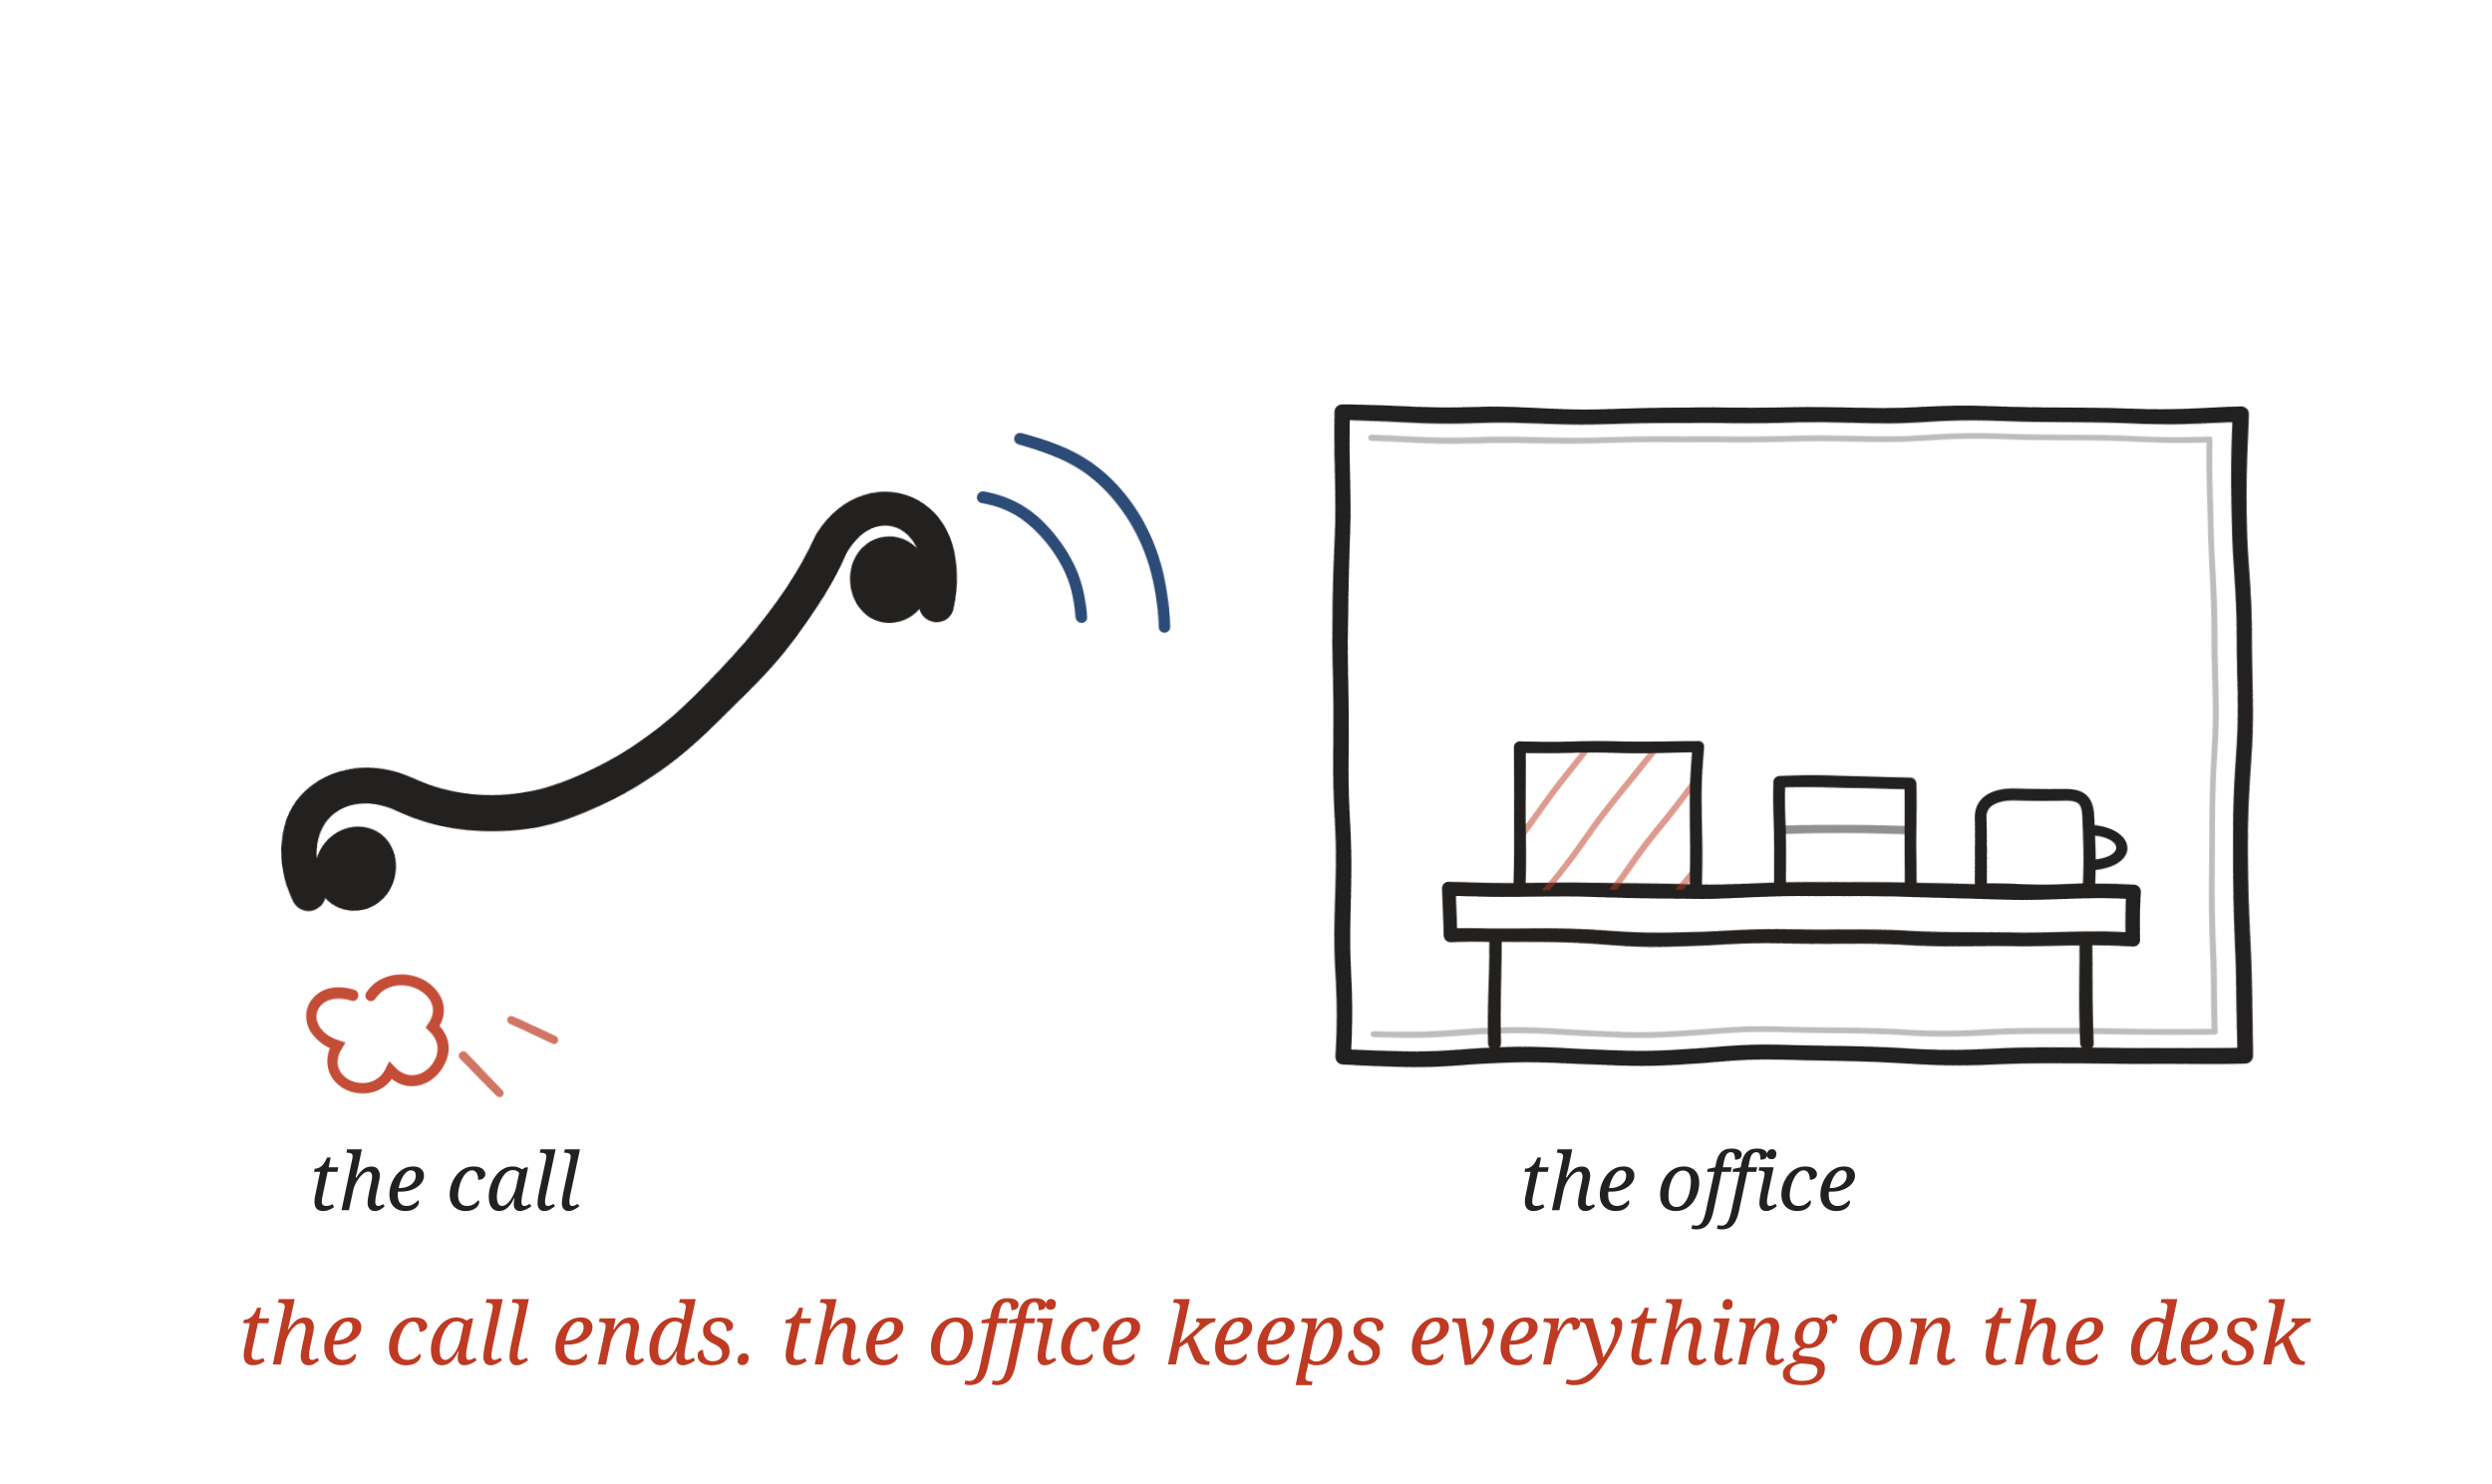
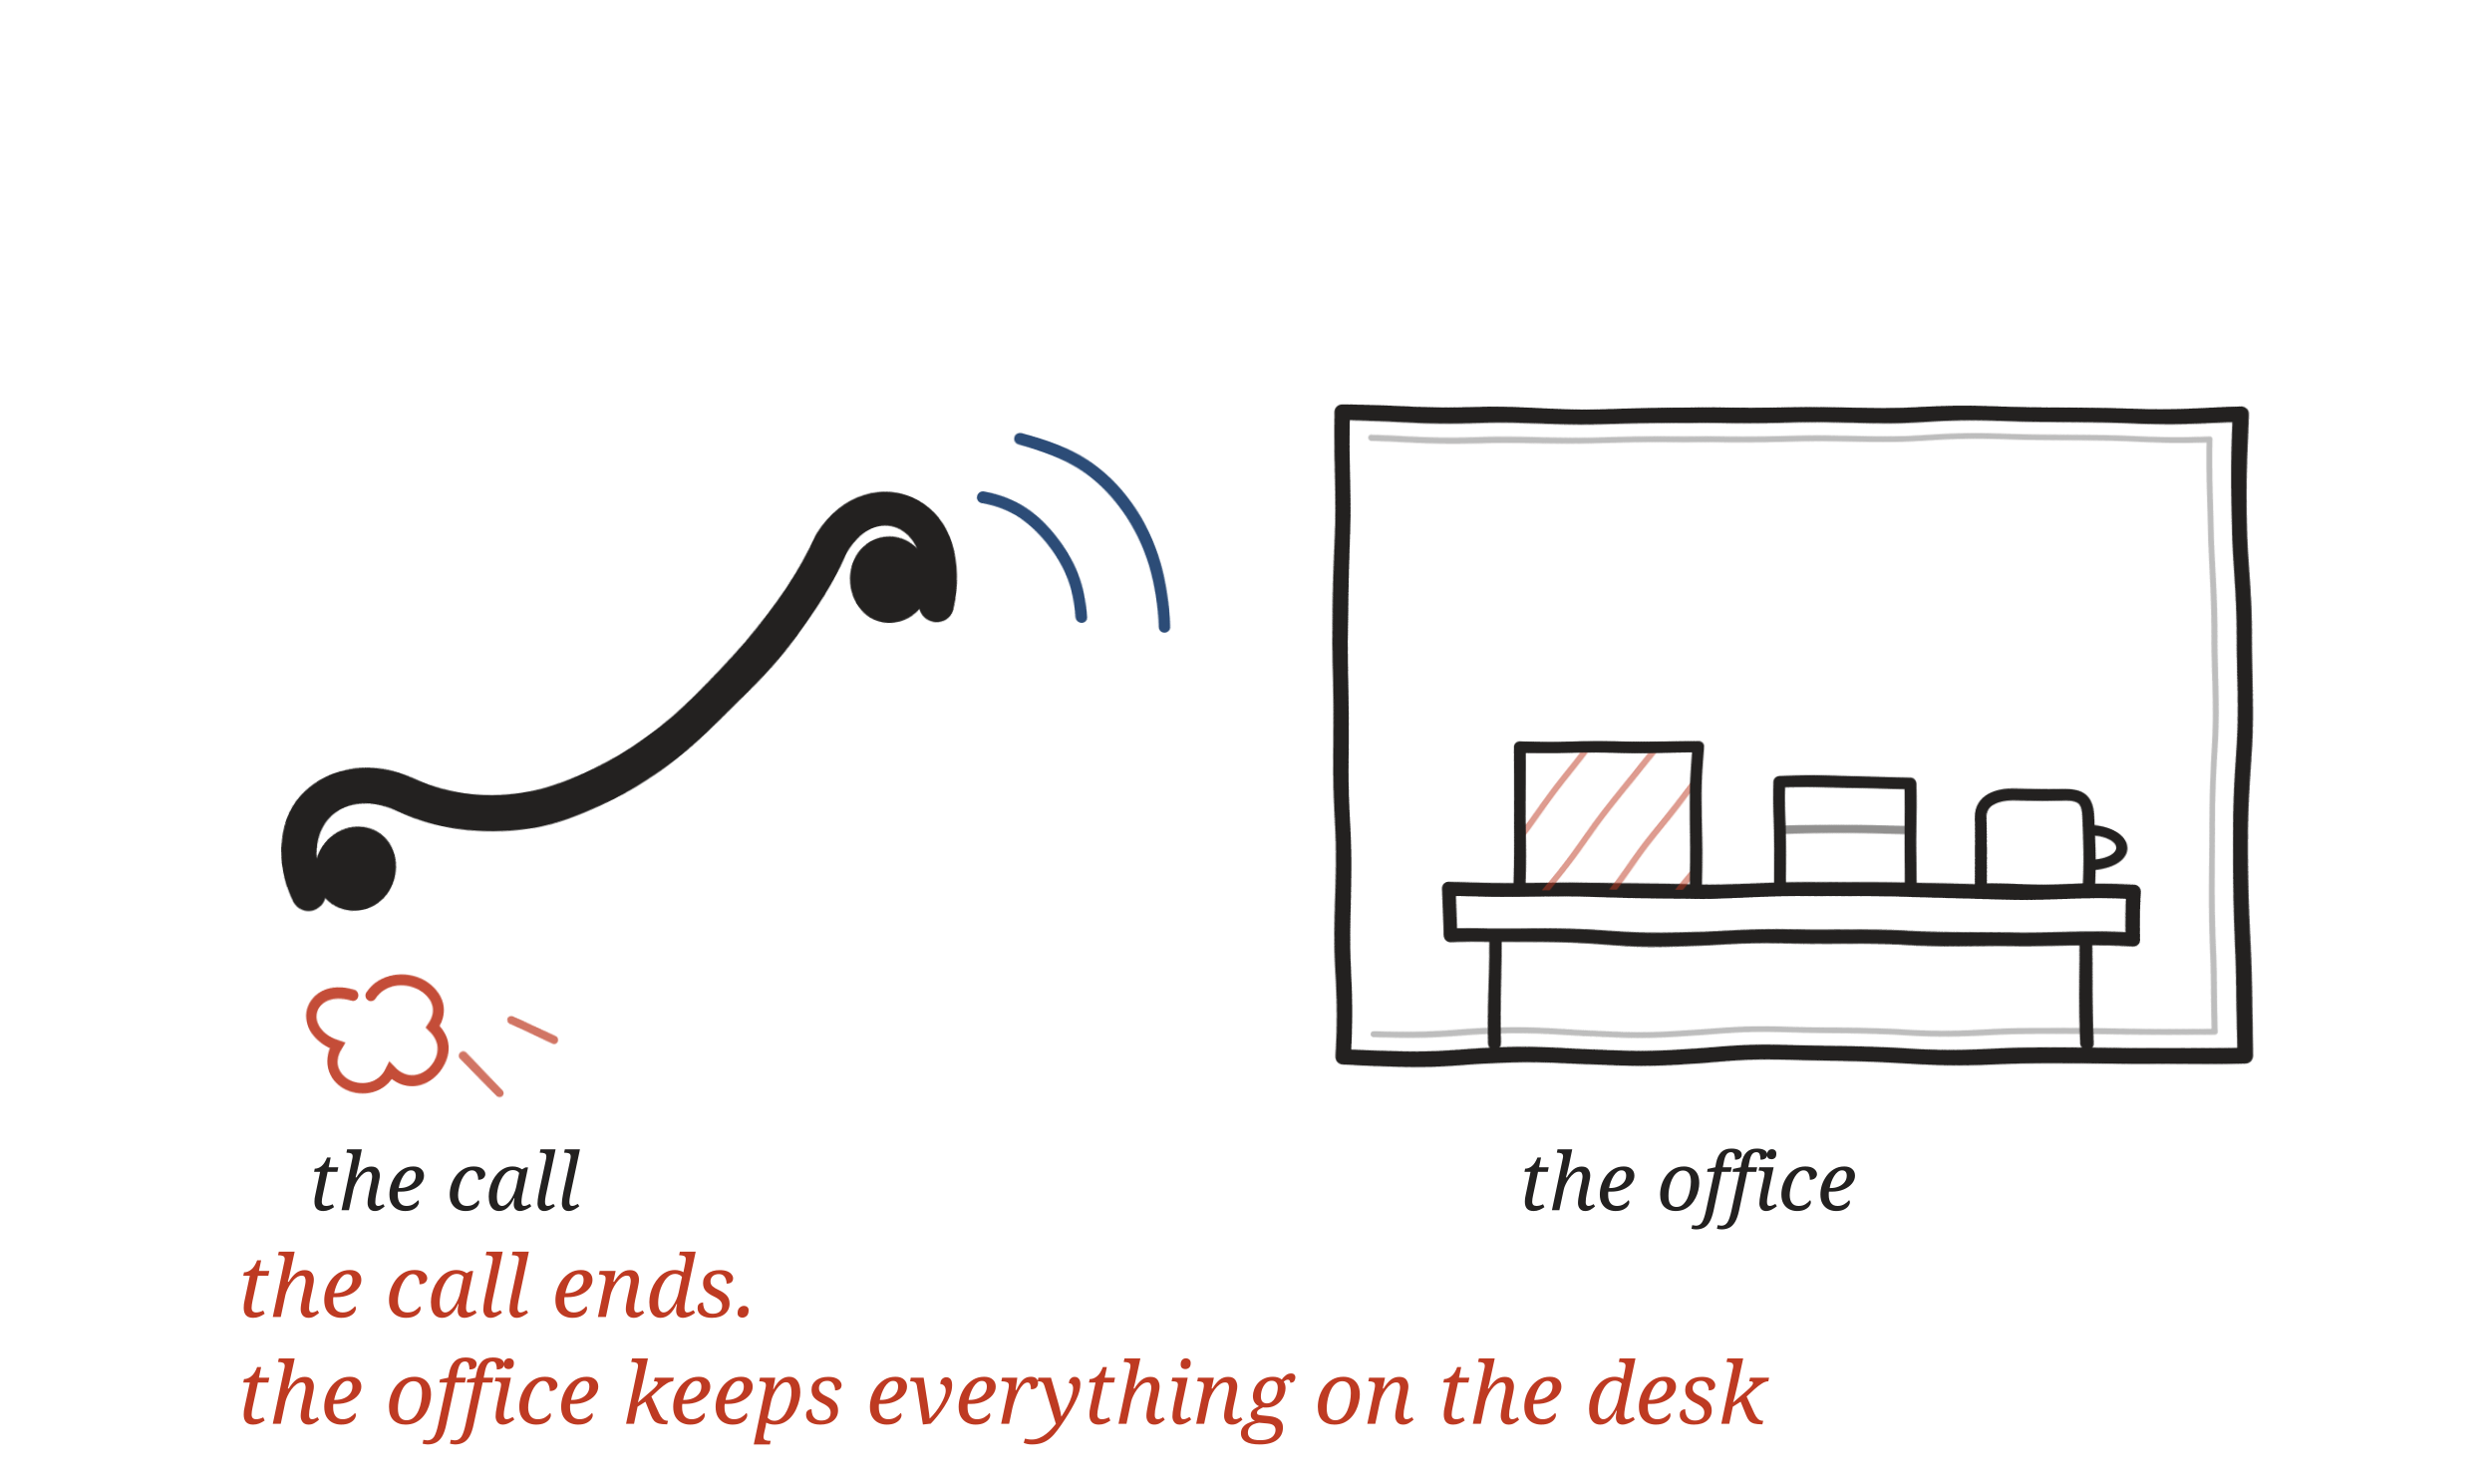
<svg viewBox="0 0 420 250" role="img" aria-labelledby="pc-t pc-d" class="drawn">
  <defs>
    <filter id="pc-rough" x="-8%" y="-8%" width="116%" height="116%">
      <feTurbulence type="fractalNoise" baseFrequency="0.028" numOctaves="2" seed="7" result="n" />
      <feDisplacementMap in="SourceGraphic" in2="n" scale="2.4" xChannelSelector="R" yChannelSelector="G" />
    </filter>
    <filter id="pc-rough2" x="-8%" y="-8%" width="116%" height="116%">
      <feTurbulence type="fractalNoise" baseFrequency="0.04" numOctaves="2" seed="3" result="n" />
      <feDisplacementMap in="SourceGraphic" in2="n" scale="1.6" xChannelSelector="R" yChannelSelector="G" />
    </filter>
    <pattern id="pc-hatch" width="9" height="9" patternTransform="rotate(38)" patternUnits="userSpaceOnUse">
      <line x1="0" y1="0" x2="0" y2="9" stroke="#BE3A22" stroke-width="2.1" opacity=".5" />
    </pattern>
  </defs>
  <g filter="url(#pc-rough2)" stroke="#5E5852" stroke-width="1.6" stroke-linecap="round" opacity=".5">
    <path d="M204,44 L204,196" stroke-dasharray="2 9" />
  </g>
  <g filter="url(#pc-rough)" fill="none" stroke="#232120" stroke-linecap="round" stroke-linejoin="round">
    <path d="M52,150 C46,138 56,128 68,134 C96,148 128,116 140,92 C148,80 162,88 158,102" stroke-width="6" />
    <circle cx="60" cy="146" r="7" fill="#232120" stroke="none" />
    <circle cx="150" cy="98" r="7" fill="#232120" stroke="none" />
  </g>
  <g filter="url(#pc-rough2)" fill="none" stroke="#2C4C77" stroke-width="2" stroke-linecap="round">
    <path d="M166,84 C176,86 182,94 182,104" />
    <path d="M172,74 C188,78 196,90 196,106" />
  </g>
  <g filter="url(#pc-rough2)" fill="none" stroke="#BE3A22" stroke-width="1.8" stroke-linecap="round">
    <path d="M60,168 c-8,-2 -10,6 -3,8 c-4,6 6,10 9,4 c5,5 12,-2 7,-7 c4,-6 -6,-11 -10,-5" opacity=".9" />
    <path d="M78,178 l6,6 M86,172 l7,3" stroke-width="1.4" opacity=".7" />
  </g>
  <text x="52" y="204" font-family="Fraunces,serif" font-size="13.5" font-style="italic" fill="#232120">the call</text>
  <g filter="url(#pc-rough)" fill="none" stroke="#232120" stroke-linecap="round" stroke-linejoin="round">
    <path d="M226,70 L378,70 L378,178 L226,178 Z" stroke-width="2.6" />
    <path d="M231,74 L373,74 L373,174 L231,174" stroke-width="1" opacity=".3" />
    <path d="M244,150 L360,150 L360,158 L244,158 Z" stroke-width="2.4" />
    <path d="M252,158 L252,176 M352,158 L352,176" stroke-width="2.2" />
  </g>
  <g filter="url(#pc-rough2)" stroke="#232120" stroke-linejoin="round" fill="none">
    <path d="M256,150 L256,126 L286,126 L286,150" stroke-width="2" fill="url(#pc-hatch)" />
    <path d="M300,150 L300,132 L322,132 L322,150" stroke-width="2" />
    <path d="M300,140 L322,140" stroke-width="1.4" opacity=".5" />
    <path d="M334,150 L334,138 C334,135 337,134 340,134 L348,134 C351,134 352,135 352,138 L352,150 Z" stroke-width="2" />
    <path d="M352,140 C359,140 359,146 352,146" stroke-width="1.8" />
  </g>
  <text x="256" y="204" font-family="Fraunces,serif" font-size="13.5" font-style="italic" fill="#232120">the office</text>
-   <text x="40" y="230" font-family="Fraunces,serif" font-size="14.5" font-style="italic" font-weight="500" fill="#BE3A22">the call ends. the office keeps everything on the desk</text>
+   <text x="40" y="222" font-family="Fraunces,serif" font-size="14.5" font-style="italic" font-weight="500" fill="#BE3A22">the call ends.</text>
+   <text x="40" y="240" font-family="Fraunces,serif" font-size="14.5" font-style="italic" font-weight="500" fill="#BE3A22">the office keeps everything on the desk</text>
</svg>
